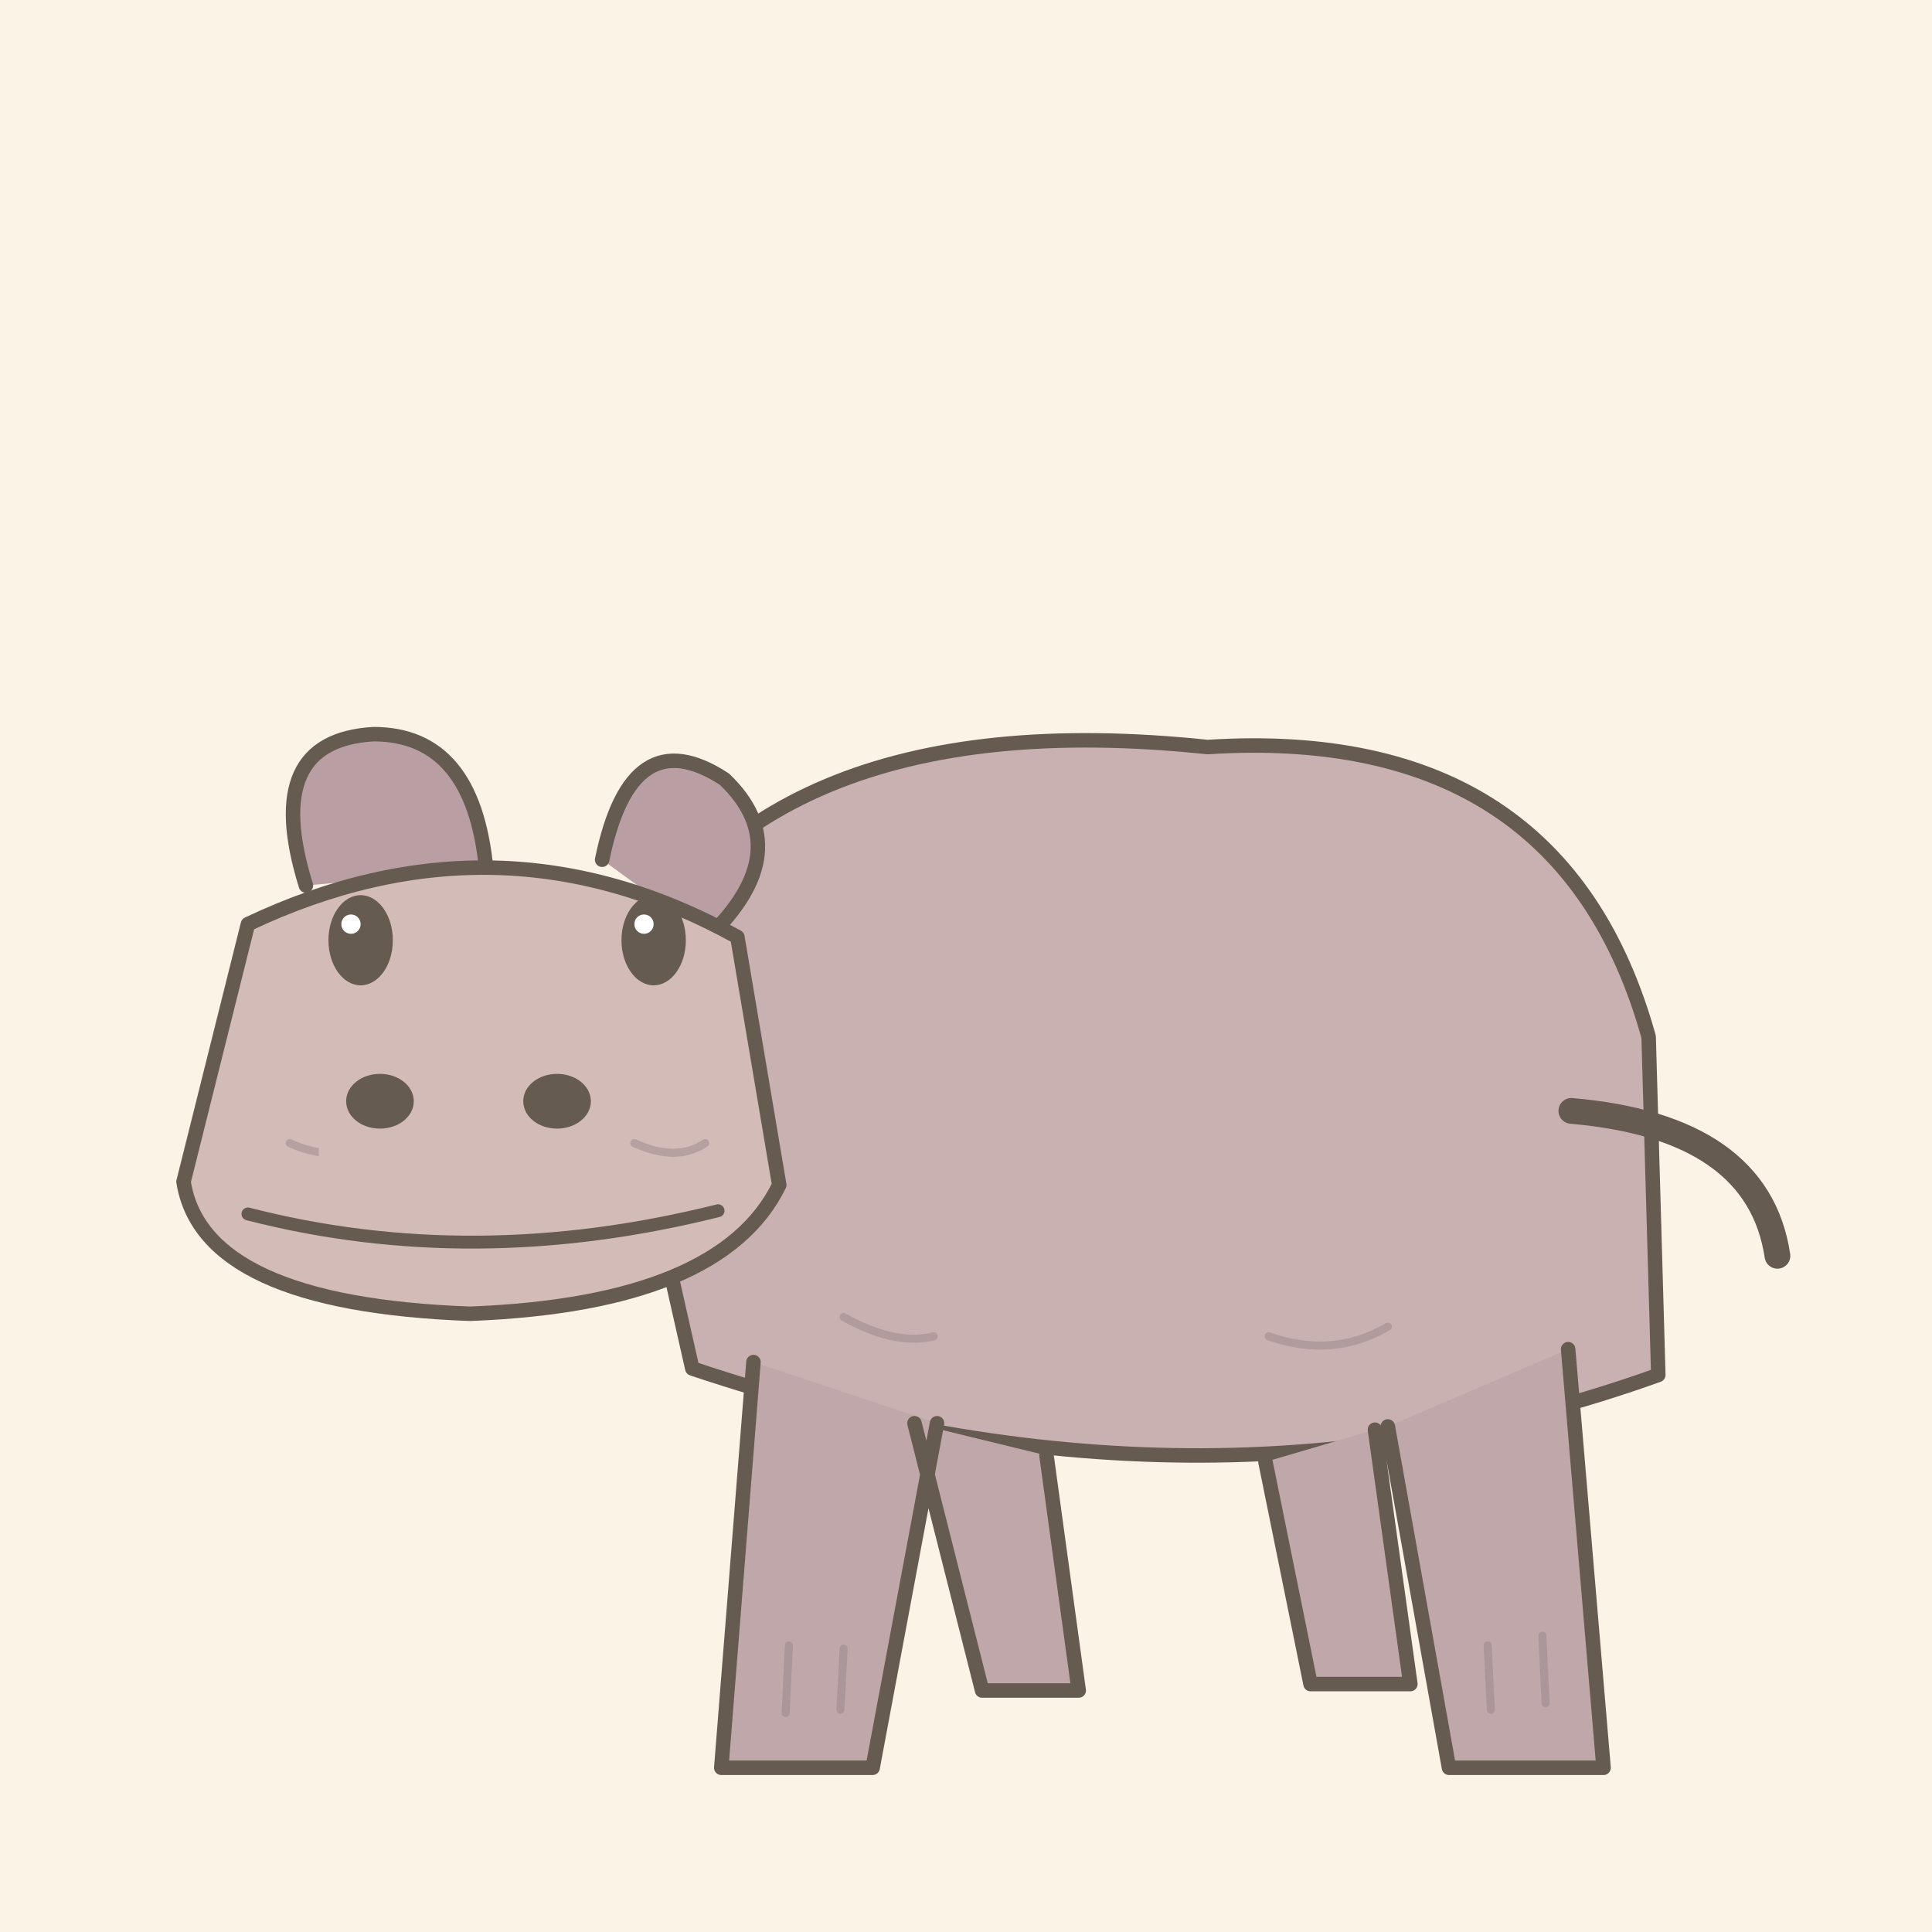
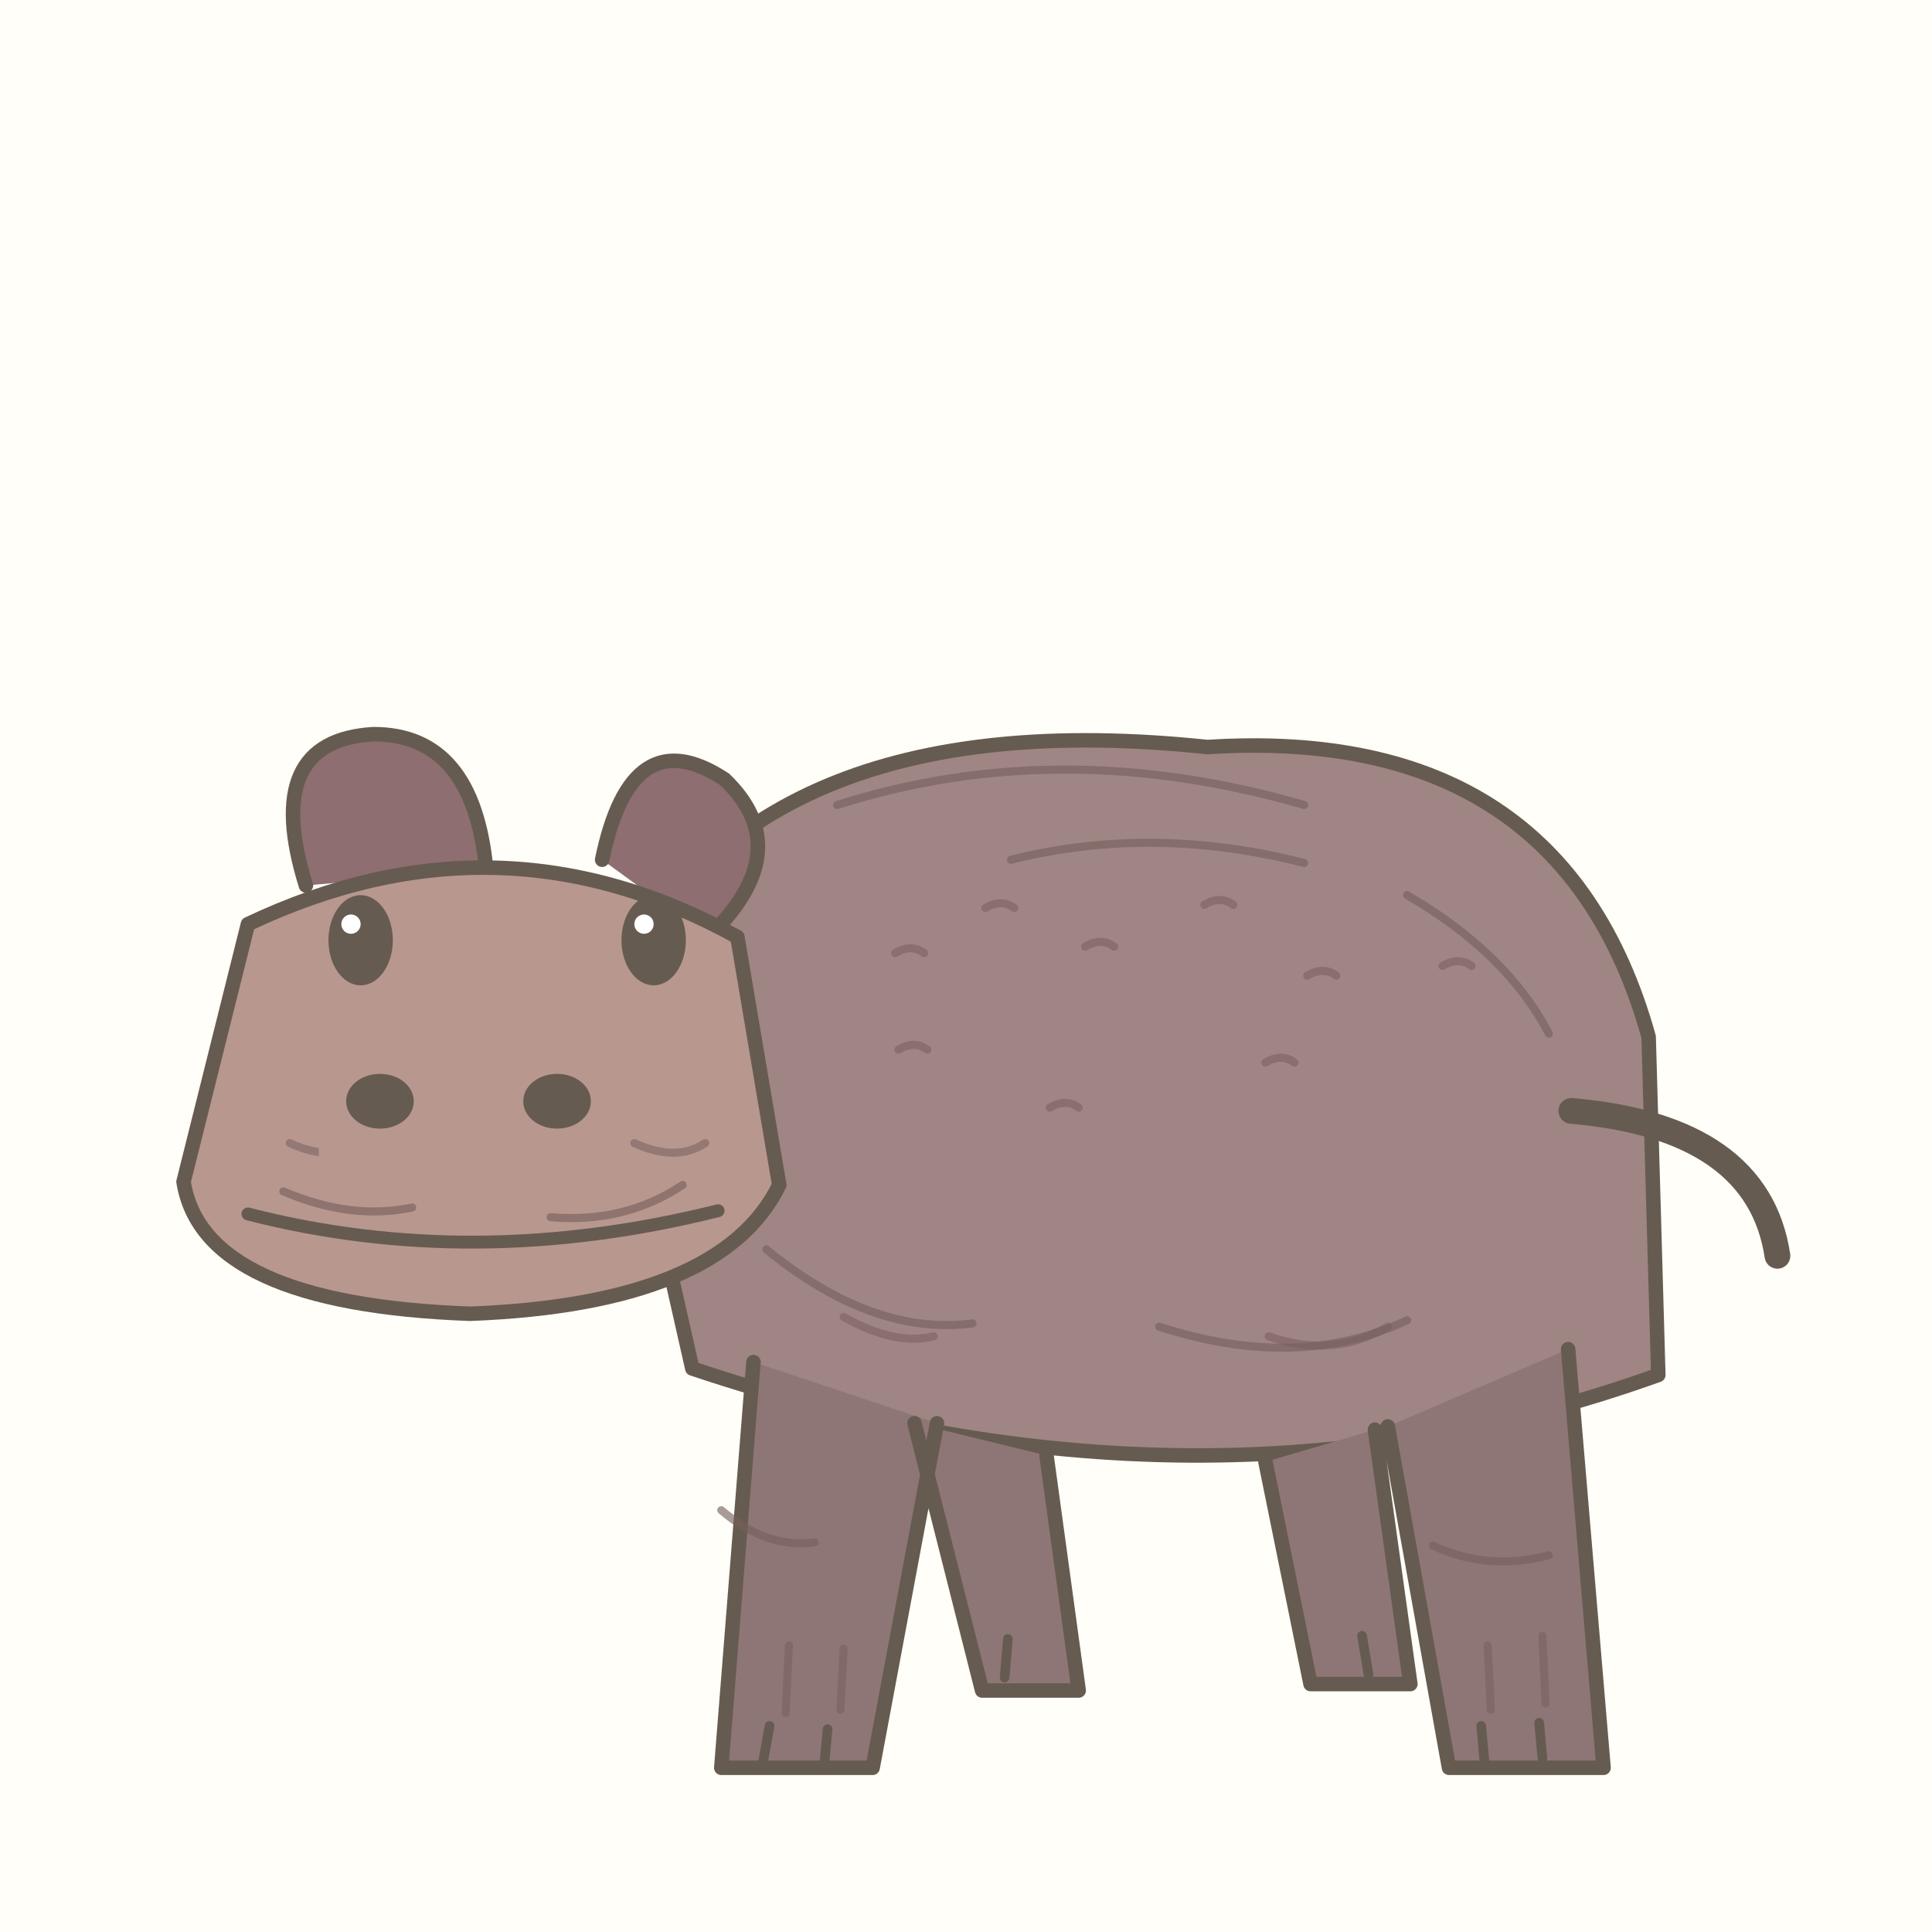
<svg xmlns="http://www.w3.org/2000/svg" width="600" height="600" viewBox="0 0 600 600" data-full-animal="hippo-skin" data-illustration="incomplete">
-   <rect width="600" height="600" fill="#fbf4e6" />
-   <rect width="600" height="600" rx="0" fill="#fbf4e6" />
+   <rect width="600" height="600" fill="#fffef8" />
+   <rect width="600" height="600" rx="0" fill="#fffef8" />
  <defs>
    <mask id="detail-mask">
      <rect width="600" height="600" fill="white" />
      <rect x="99" y="325" width="40" height="35" fill="black" />
      <rect x="154" y="325" width="40" height="35" fill="black" />
    </mask>
  </defs>
-   <path d="M189 310Q232 217 375 232Q485 225 512 322L515 427Q373 478 215 425Z" fill="#c9b1b2" stroke="#665b50" stroke-width="4.5" stroke-linecap="round" stroke-linejoin="round" />
-   <path d="M234 423L224 549L271 549L291 442M431 443L450 549L498 549L487 419M284 442L305 525L335 525L325 452M393 454L407 523L438 523L427 444" fill="#bfa7aa" stroke="#665b50" stroke-width="4.5" stroke-linecap="round" stroke-linejoin="round" />
+   <path d="M189 310Q232 217 375 232Q485 225 512 322L515 427Q373 478 215 425Z" fill="#9f8583" stroke="#665b50" stroke-width="4.5" stroke-linecap="round" stroke-linejoin="round" />
+   <path d="M234 423L224 549L271 549L291 442M431 443L450 549L498 549L487 419M284 442L305 525L335 525L325 452M393 454L407 523L438 523L427 444" fill="#8e7676" stroke="#665b50" stroke-width="4.5" stroke-linecap="round" stroke-linejoin="round" />
  <path d="M488 345Q546 350 552 390" fill="none" stroke="#665b50" stroke-width="8" stroke-linecap="round" stroke-linejoin="round" />
-   <path d="M95 275Q81 230 116 228Q147 228 151 270M187 267Q196 223 225 242Q248 264 220 291" fill="#b99fa4" stroke="#665b50" stroke-width="4.5" stroke-linecap="round" stroke-linejoin="round" />
-   <path d="M77 287Q155 250 229 291L242 368Q224 405 146 408Q63 405 57 367Z" fill="#d3bcb7" stroke="#665b50" stroke-width="4.5" stroke-linecap="round" stroke-linejoin="round" />
+   <path d="M95 275Q81 230 116 228Q147 228 151 270M187 267Q196 223 225 242Q248 264 220 291" fill="#8e6e70" stroke="#665b50" stroke-width="4.5" stroke-linecap="round" stroke-linejoin="round" />
+   <path d="M77 287Q155 250 229 291L242 368Q224 405 146 408Q63 405 57 367Z" fill="#b8978e" stroke="#665b50" stroke-width="4.5" stroke-linecap="round" stroke-linejoin="round" />
  <ellipse cx="112" cy="292" rx="10" ry="14" fill="#665b50" />
  <circle cx="109" cy="287" r="3" fill="white" />
  <ellipse cx="203" cy="292" rx="10" ry="14" fill="#665b50" />
  <circle cx="200" cy="287" r="3" fill="white" />
  <path d="M77 377Q147 395 223 376" fill="none" stroke="#665b50" stroke-width="4" stroke-linecap="round" stroke-linejoin="round" />
  <path d="M109 342a9 7 0 1 0 18 0a9 7 0 1 0 -18 0M164 342a9 7 0 1 0 18 0a9 7 0 1 0 -18 0" fill="#665b50" stroke="#665b50" stroke-width="3" stroke-linecap="round" stroke-linejoin="round" />
  <g mask="url(#detail-mask)" data-coat-details="hippo">
-     <path d="M262 409q16 9 28 6M394 415q20 7 37 -3M245 511l-1 21M262 512l-1 19M462 511l1 20M479 508l1 21M90 355q13 6 22 0M197 355q13 6 22 0" fill="none" stroke="#9f888c" stroke-width="2.5" stroke-linecap="round" opacity=".55" />
+     <path d="M262 409q16 9 28 6M394 415q20 7 37 -3M245 511l-1 21M262 512l-1 19M462 511l1 20M479 508l1 21M90 355q13 6 22 0M197 355q13 6 22 0" fill="none" stroke="#765e5e" stroke-width="2.5" stroke-linecap="round" opacity=".55" />
+     <path d="M260 250Q329 228 405 250M314 267q44-11 91 1M437 278q31 18 44 43M238 388q33 27 64 23M360 412q43 14 77-2M224 469q14 12 29 10M445 480q17 8 36 3M88 370q21 9 40 5M171 378q23 2 41-10" fill="none" stroke="#755d5b" stroke-width="2.5" stroke-linecap="round" opacity=".62" />
+     <path d="M278 296q5-3 9 0M306 282q5-3 9 0M337 294q5-3 9 0M374 281q5-3 9 0M406 303q5-3 9 0M448 300q5-3 9 0M279 326q5-3 9 0M326 344q5-3 9 0M393 330q5-3 9 0" fill="none" stroke="#765e5e" stroke-width="2.5" stroke-linecap="round" opacity=".55" />
+     <path d="M239 536l-2 11M257 537l-1 11M460 536l1 11M478 535l1 11M313 509l-1 12M423 508l2 12" fill="none" stroke="#665b50" stroke-width="3" stroke-linecap="round" />
  </g>
</svg>
